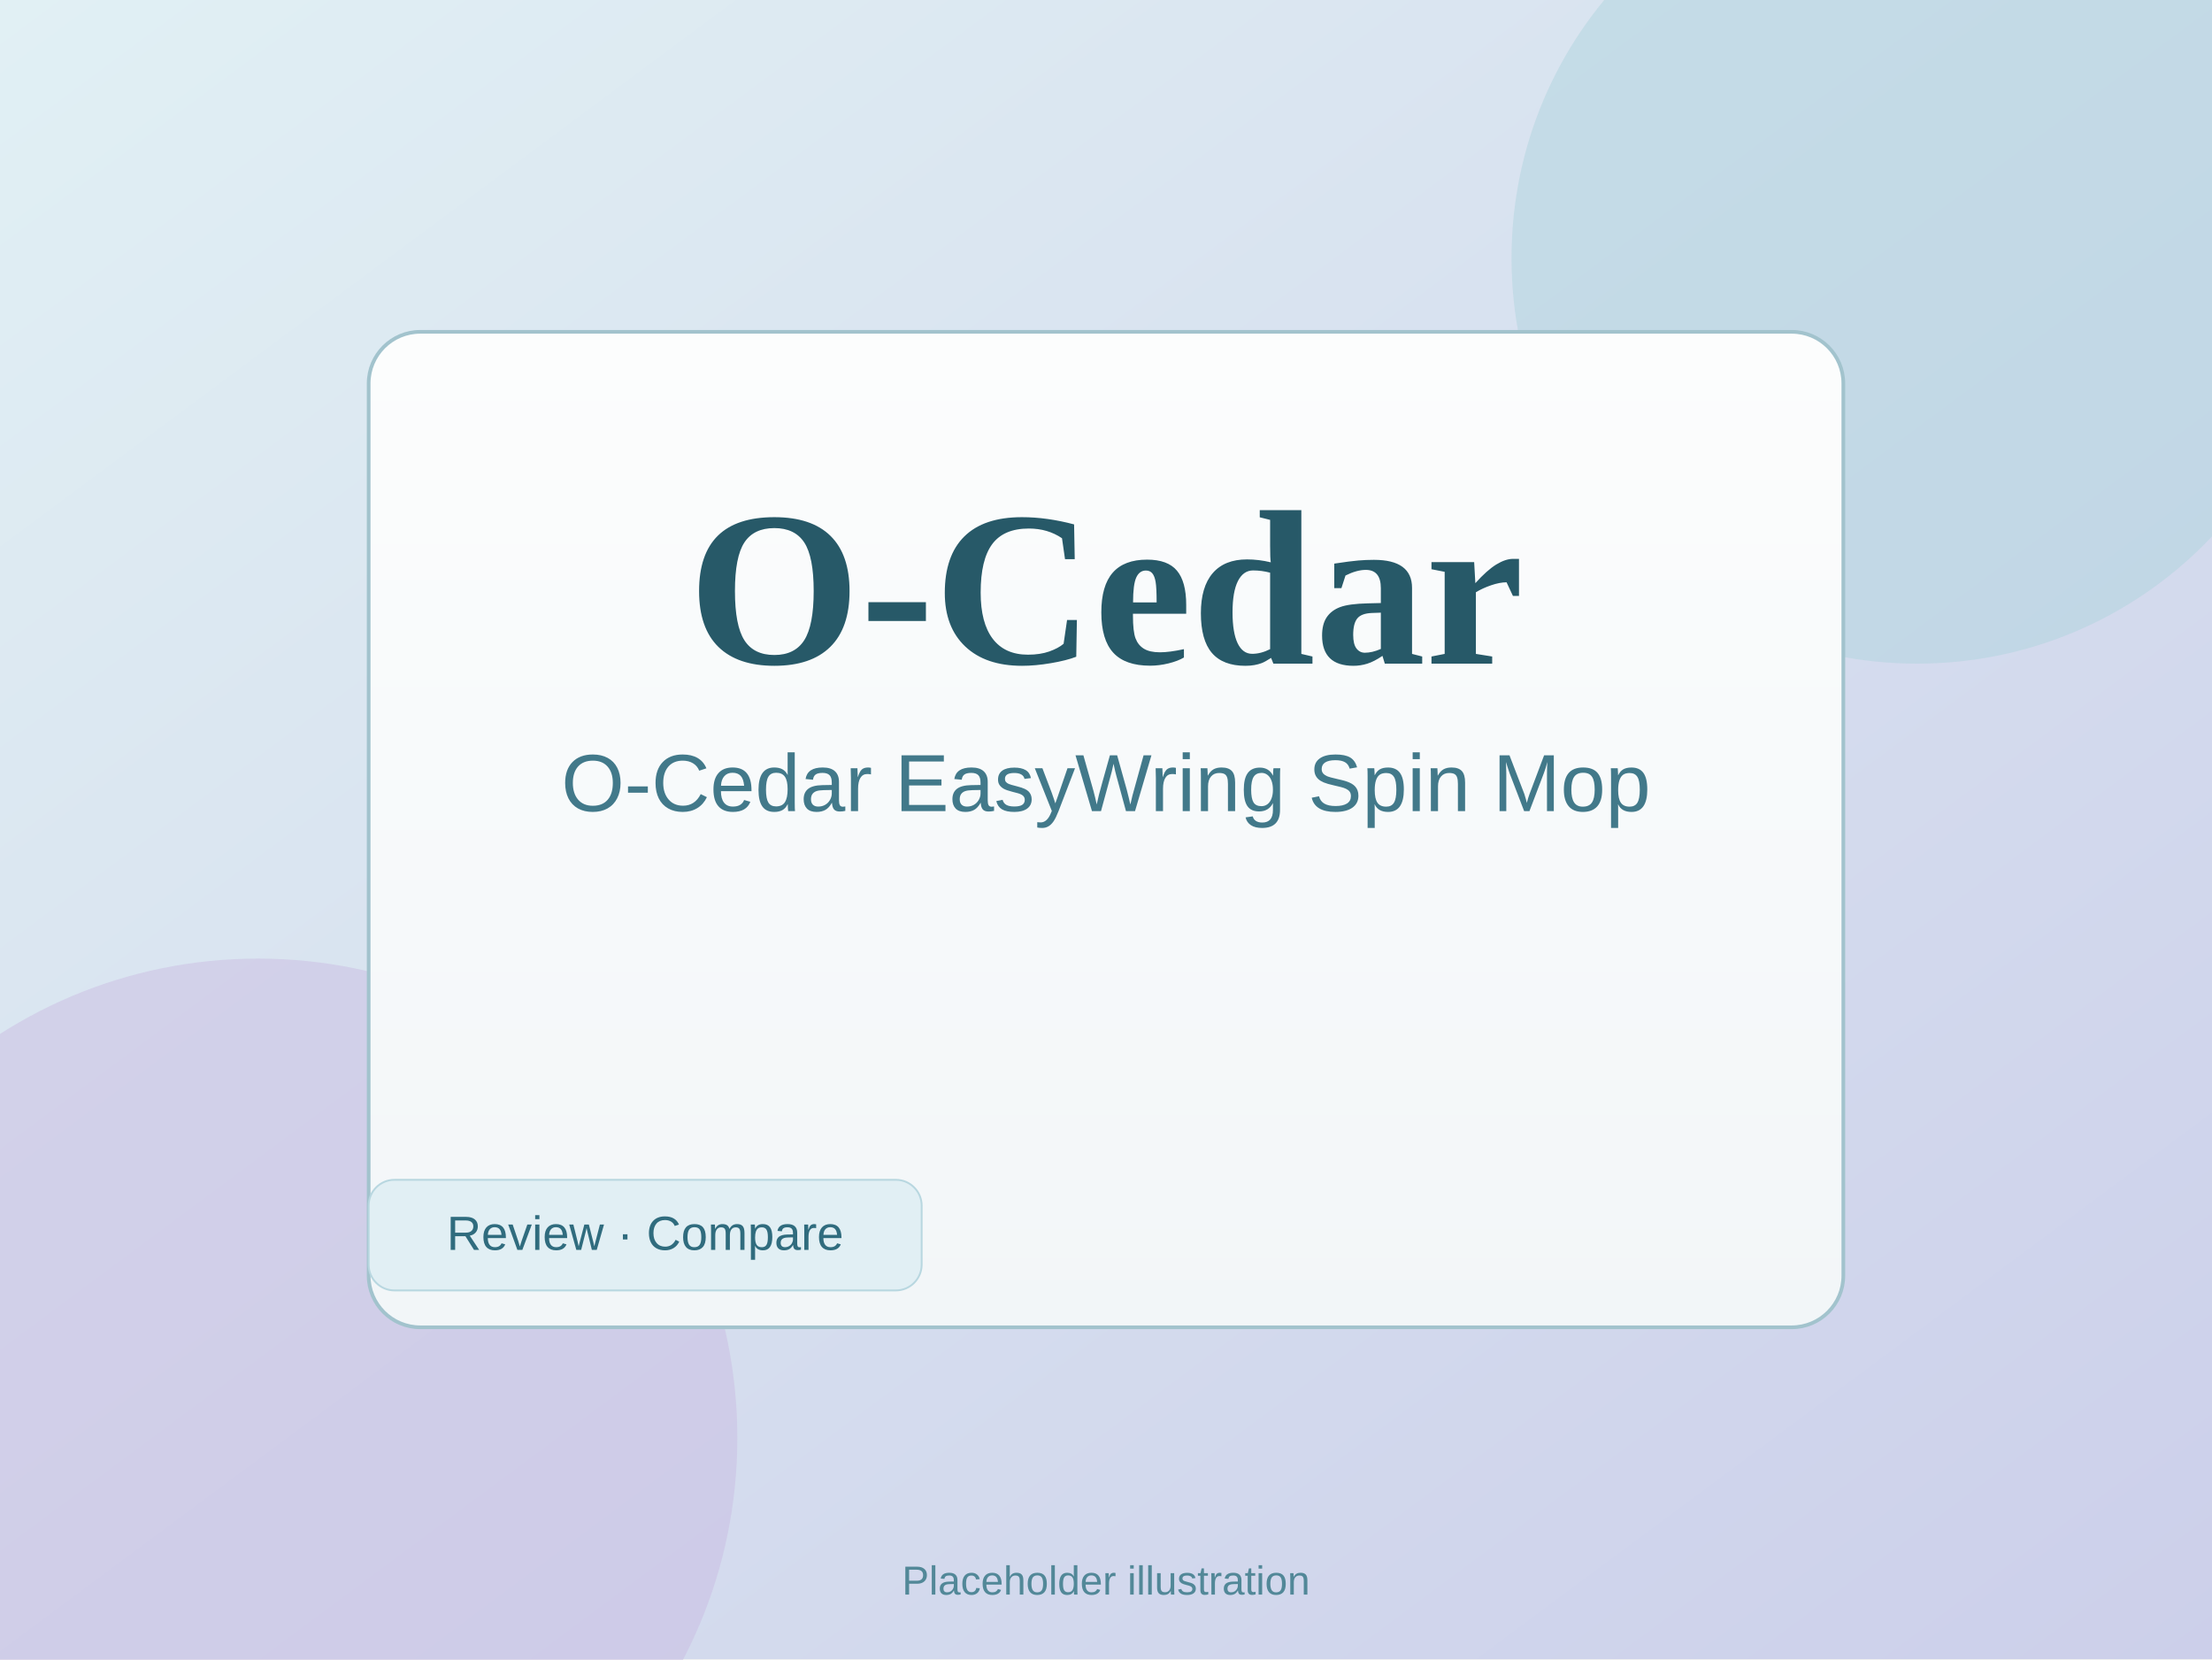
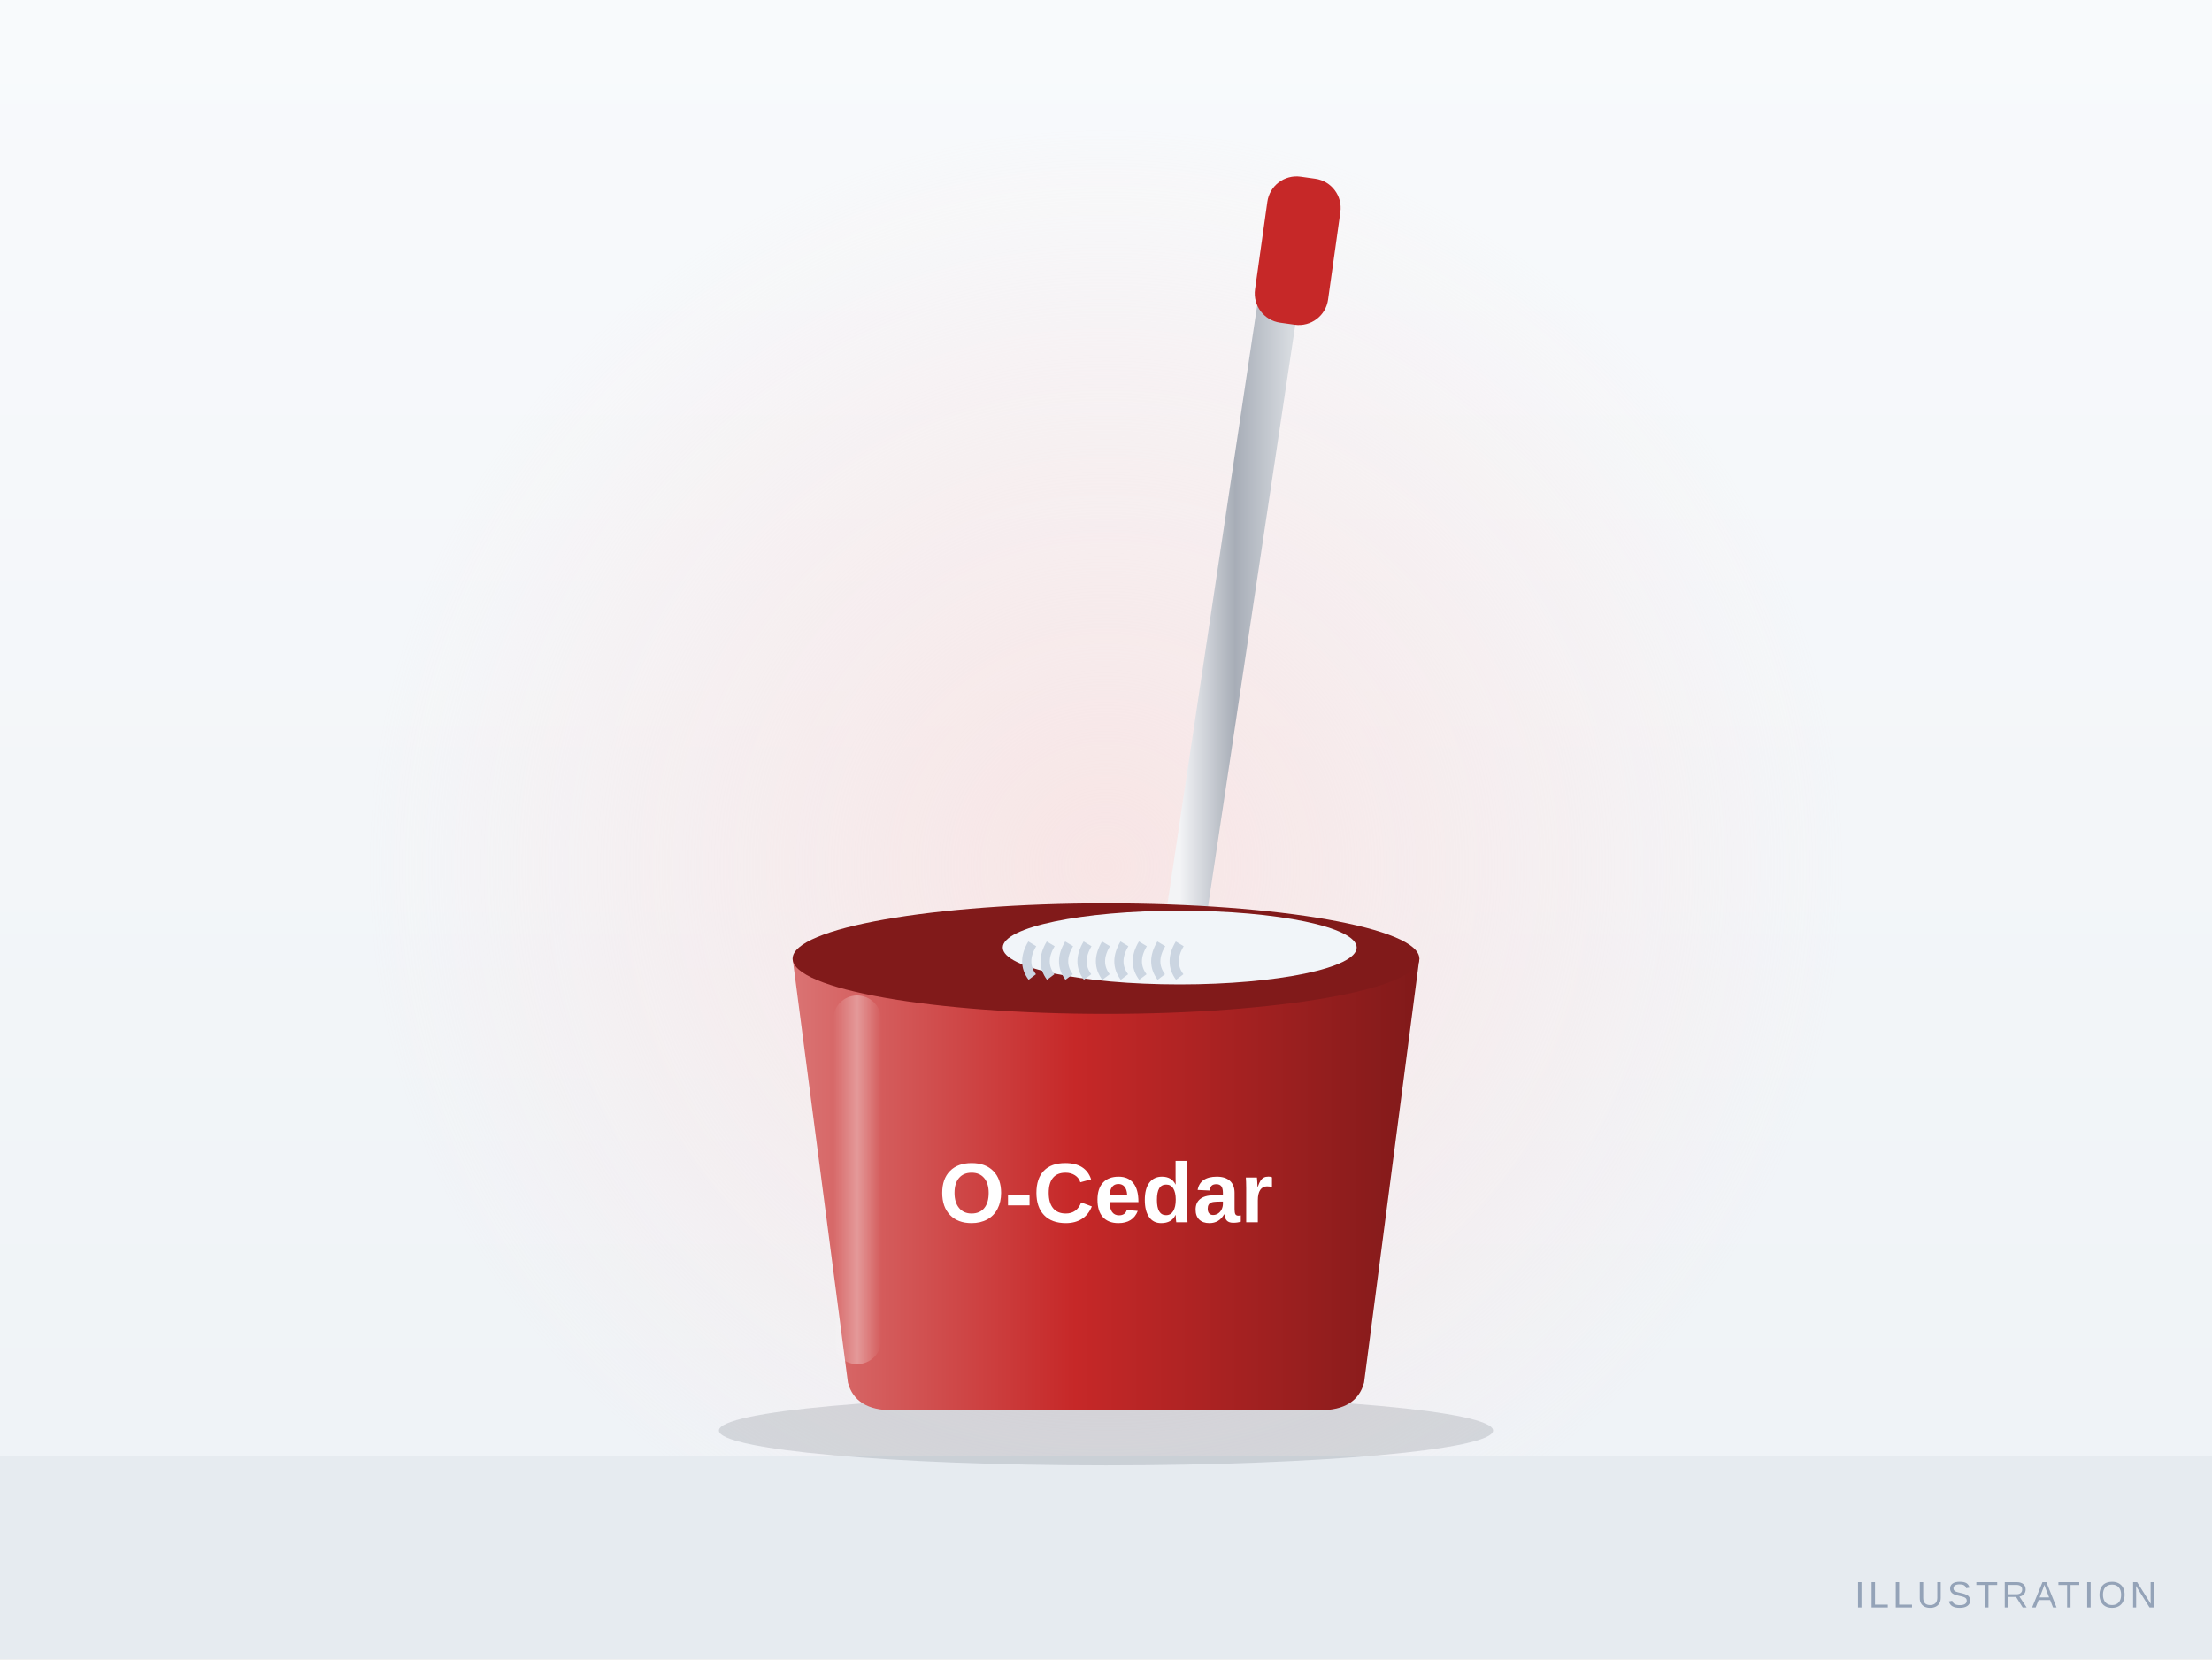
- <svg xmlns="http://www.w3.org/2000/svg" width="1200" height="900" viewBox="0 0 1200 900" role="img" aria-label="O-Cedar EasyWring Spin Mop — placeholder image">
+ <svg xmlns="http://www.w3.org/2000/svg" width="1200" height="900" viewBox="0 0 1200 900" role="img" aria-label="Illustration of the O-Cedar EasyWring Spin Mop">
  <defs>
-     <linearGradient id="bg" x1="0" y1="0" x2="1" y2="1">
-       <stop offset="0" stop-color="hsl(194, 48%, 92%)" />
-       <stop offset="1" stop-color="hsl(234, 42%, 86%)" />
+     <linearGradient id="g-bg" x1="0" y1="0" x2="0" y2="1">
+       <stop offset="0" stop-color="#f8fafc" />
+       <stop offset="1" stop-color="#eef2f6" />
    </linearGradient>
-     <linearGradient id="card" x1="0" y1="0" x2="0" y2="1">
-       <stop offset="0" stop-color="hsl(194, 34%, 99%)" />
-       <stop offset="1" stop-color="hsl(194, 30%, 96%)" />
+     <radialGradient id="g-halo" cx="0.5" cy="0.5" r="0.5">
+       <stop offset="0" stop-color="#f8e5e5" />
+       <stop offset="1" stop-color="#f8e5e5" stop-opacity="0" />
+     </radialGradient>
+     <linearGradient id="g-body" x1="0" y1="0" x2="1" y2="0">
+       <stop offset="0" stop-color="#da7373" />
+       <stop offset="0.45" stop-color="#c62828" />
+       <stop offset="1" stop-color="#811a1a" />
+     </linearGradient>
+     <linearGradient id="g-plastic" x1="0" y1="0" x2="1" y2="0">
+       <stop offset="0" stop-color="#fbfbfc" />
+       <stop offset="0.5" stop-color="#eceef1" />
+       <stop offset="1" stop-color="#c9ced6" />
+     </linearGradient>
+     <linearGradient id="g-dark" x1="0" y1="0" x2="1" y2="0">
+       <stop offset="0" stop-color="#4b5563" />
+       <stop offset="1" stop-color="#1f2937" />
+     </linearGradient>
+     <linearGradient id="g-metal" x1="0" y1="0" x2="1" y2="0">
+       <stop offset="0" stop-color="#f3f4f6" />
+       <stop offset="0.5" stop-color="#a7adb7" />
+       <stop offset="1" stop-color="#d7dbe0" />
+     </linearGradient>
+     <linearGradient id="g-clear" x1="0" y1="0" x2="1" y2="0">
+       <stop offset="0" stop-color="#ffffff" stop-opacity="0.85" />
+       <stop offset="1" stop-color="#f8e5e5" stop-opacity="0.55" />
+     </linearGradient>
+     <linearGradient id="g-water" x1="0" y1="0" x2="0" y2="1">
+       <stop offset="0" stop-color="#7cc4ec" stop-opacity="0.75" />
+       <stop offset="1" stop-color="#2f8fcf" stop-opacity="0.85" />
+     </linearGradient>
+     <linearGradient id="g-shine" x1="0" y1="0" x2="1" y2="0">
+       <stop offset="0" stop-color="#ffffff" stop-opacity="0" />
+       <stop offset="0.5" stop-color="#ffffff" stop-opacity="0.35" />
+       <stop offset="1" stop-color="#ffffff" stop-opacity="0" />
    </linearGradient>
  </defs>
-   <rect width="1200" height="900" fill="url(#bg)" />
-   <circle cx="1040" cy="140" r="220" fill="hsl(194, 40%, 78%)" opacity="0.5" />
-   <circle cx="140" cy="780" r="260" fill="hsl(264, 40%, 80%)" opacity="0.45" />
-   <rect x="200" y="180" rx="28" width="800" height="540" fill="url(#card)" stroke="hsl(194, 30%, 72%)" stroke-width="2" />
-   <text x="600" y="360" text-anchor="middle" font-family="Georgia, 'Times New Roman', serif" font-size="120" font-weight="700" fill="hsl(194, 45%, 28%)">O-Cedar</text>
-   <text x="600" y="440" text-anchor="middle" font-family="Arial, Helvetica, sans-serif" font-size="44" fill="hsl(194, 35%, 40%)">O-Cedar EasyWring Spin Mop</text>
-   <rect x="200" y="640" rx="14" width="300" height="60" fill="hsl(194, 45%, 92%)" stroke="hsl(194, 40%, 80%)" />
-   <text x="350" y="678" text-anchor="middle" font-family="Arial, Helvetica, sans-serif" font-size="26" fill="hsl(194, 45%, 34%)">Review · Compare</text>
-   <text x="600" y="865" text-anchor="middle" font-family="Arial, Helvetica, sans-serif" font-size="22" fill="hsl(194, 30%, 46%)">Placeholder illustration</text>
+   <rect width="1200" height="900" fill="url(#g-bg)" />
+   <circle cx="600" cy="470" r="400" fill="url(#g-halo)" />
+   <rect x="0" y="790" width="1200" height="110" fill="#e6ebf0" />
+   <g transform="translate(600 770) scale(1) translate(-600 -770)">
+     <ellipse cx="600" cy="776" rx="210" ry="18.9" fill="#0f172a" opacity="0.13" />
+     <path d="M640 520 L700 120" stroke="url(#g-metal)" stroke-width="22" stroke-linecap="round" />
+     <rect x="684" y="96" width="40" height="80" rx="16" fill="#c62828" transform="rotate(8 704 136)" />
+     <path d="M430 520 L770 520 L740 750 Q736 765 716 765 L484 765 Q464 765 460 750 Z" fill="url(#g-body)" />
+     <ellipse cx="600" cy="520" rx="170" ry="30" fill="#811a1a" />
+     <ellipse cx="640" cy="514" rx="96" ry="20" fill="#f1f5f9" />
+     <path d="M560 512 q-6 10 0 18" stroke="#cbd5e1" stroke-width="5" fill="none" />
+     <path d="M570 512 q-6 10 0 18" stroke="#cbd5e1" stroke-width="5" fill="none" />
+     <path d="M580 512 q-6 10 0 18" stroke="#cbd5e1" stroke-width="5" fill="none" />
+     <path d="M590 512 q-6 10 0 18" stroke="#cbd5e1" stroke-width="5" fill="none" />
+     <path d="M600 512 q-6 10 0 18" stroke="#cbd5e1" stroke-width="5" fill="none" />
+     <path d="M610 512 q-6 10 0 18" stroke="#cbd5e1" stroke-width="5" fill="none" />
+     <path d="M620 512 q-6 10 0 18" stroke="#cbd5e1" stroke-width="5" fill="none" />
+     <path d="M630 512 q-6 10 0 18" stroke="#cbd5e1" stroke-width="5" fill="none" />
+     <path d="M640 512 q-6 10 0 18" stroke="#cbd5e1" stroke-width="5" fill="none" />
+     <rect x="452" y="540" width="26" height="200" rx="13" fill="url(#g-shine)" />
+     <text x="600" y="650" text-anchor="middle" dominant-baseline="middle" font-family="Arial, Helvetica, sans-serif" font-weight="700" font-size="46.0" fill="#ffffff">O-Cedar</text>
+   </g>
+   <text x="1170" y="872" text-anchor="end" font-family="Arial, Helvetica, sans-serif" font-size="20" letter-spacing="2" fill="#94a3b8">ILLUSTRATION</text>
</svg>
